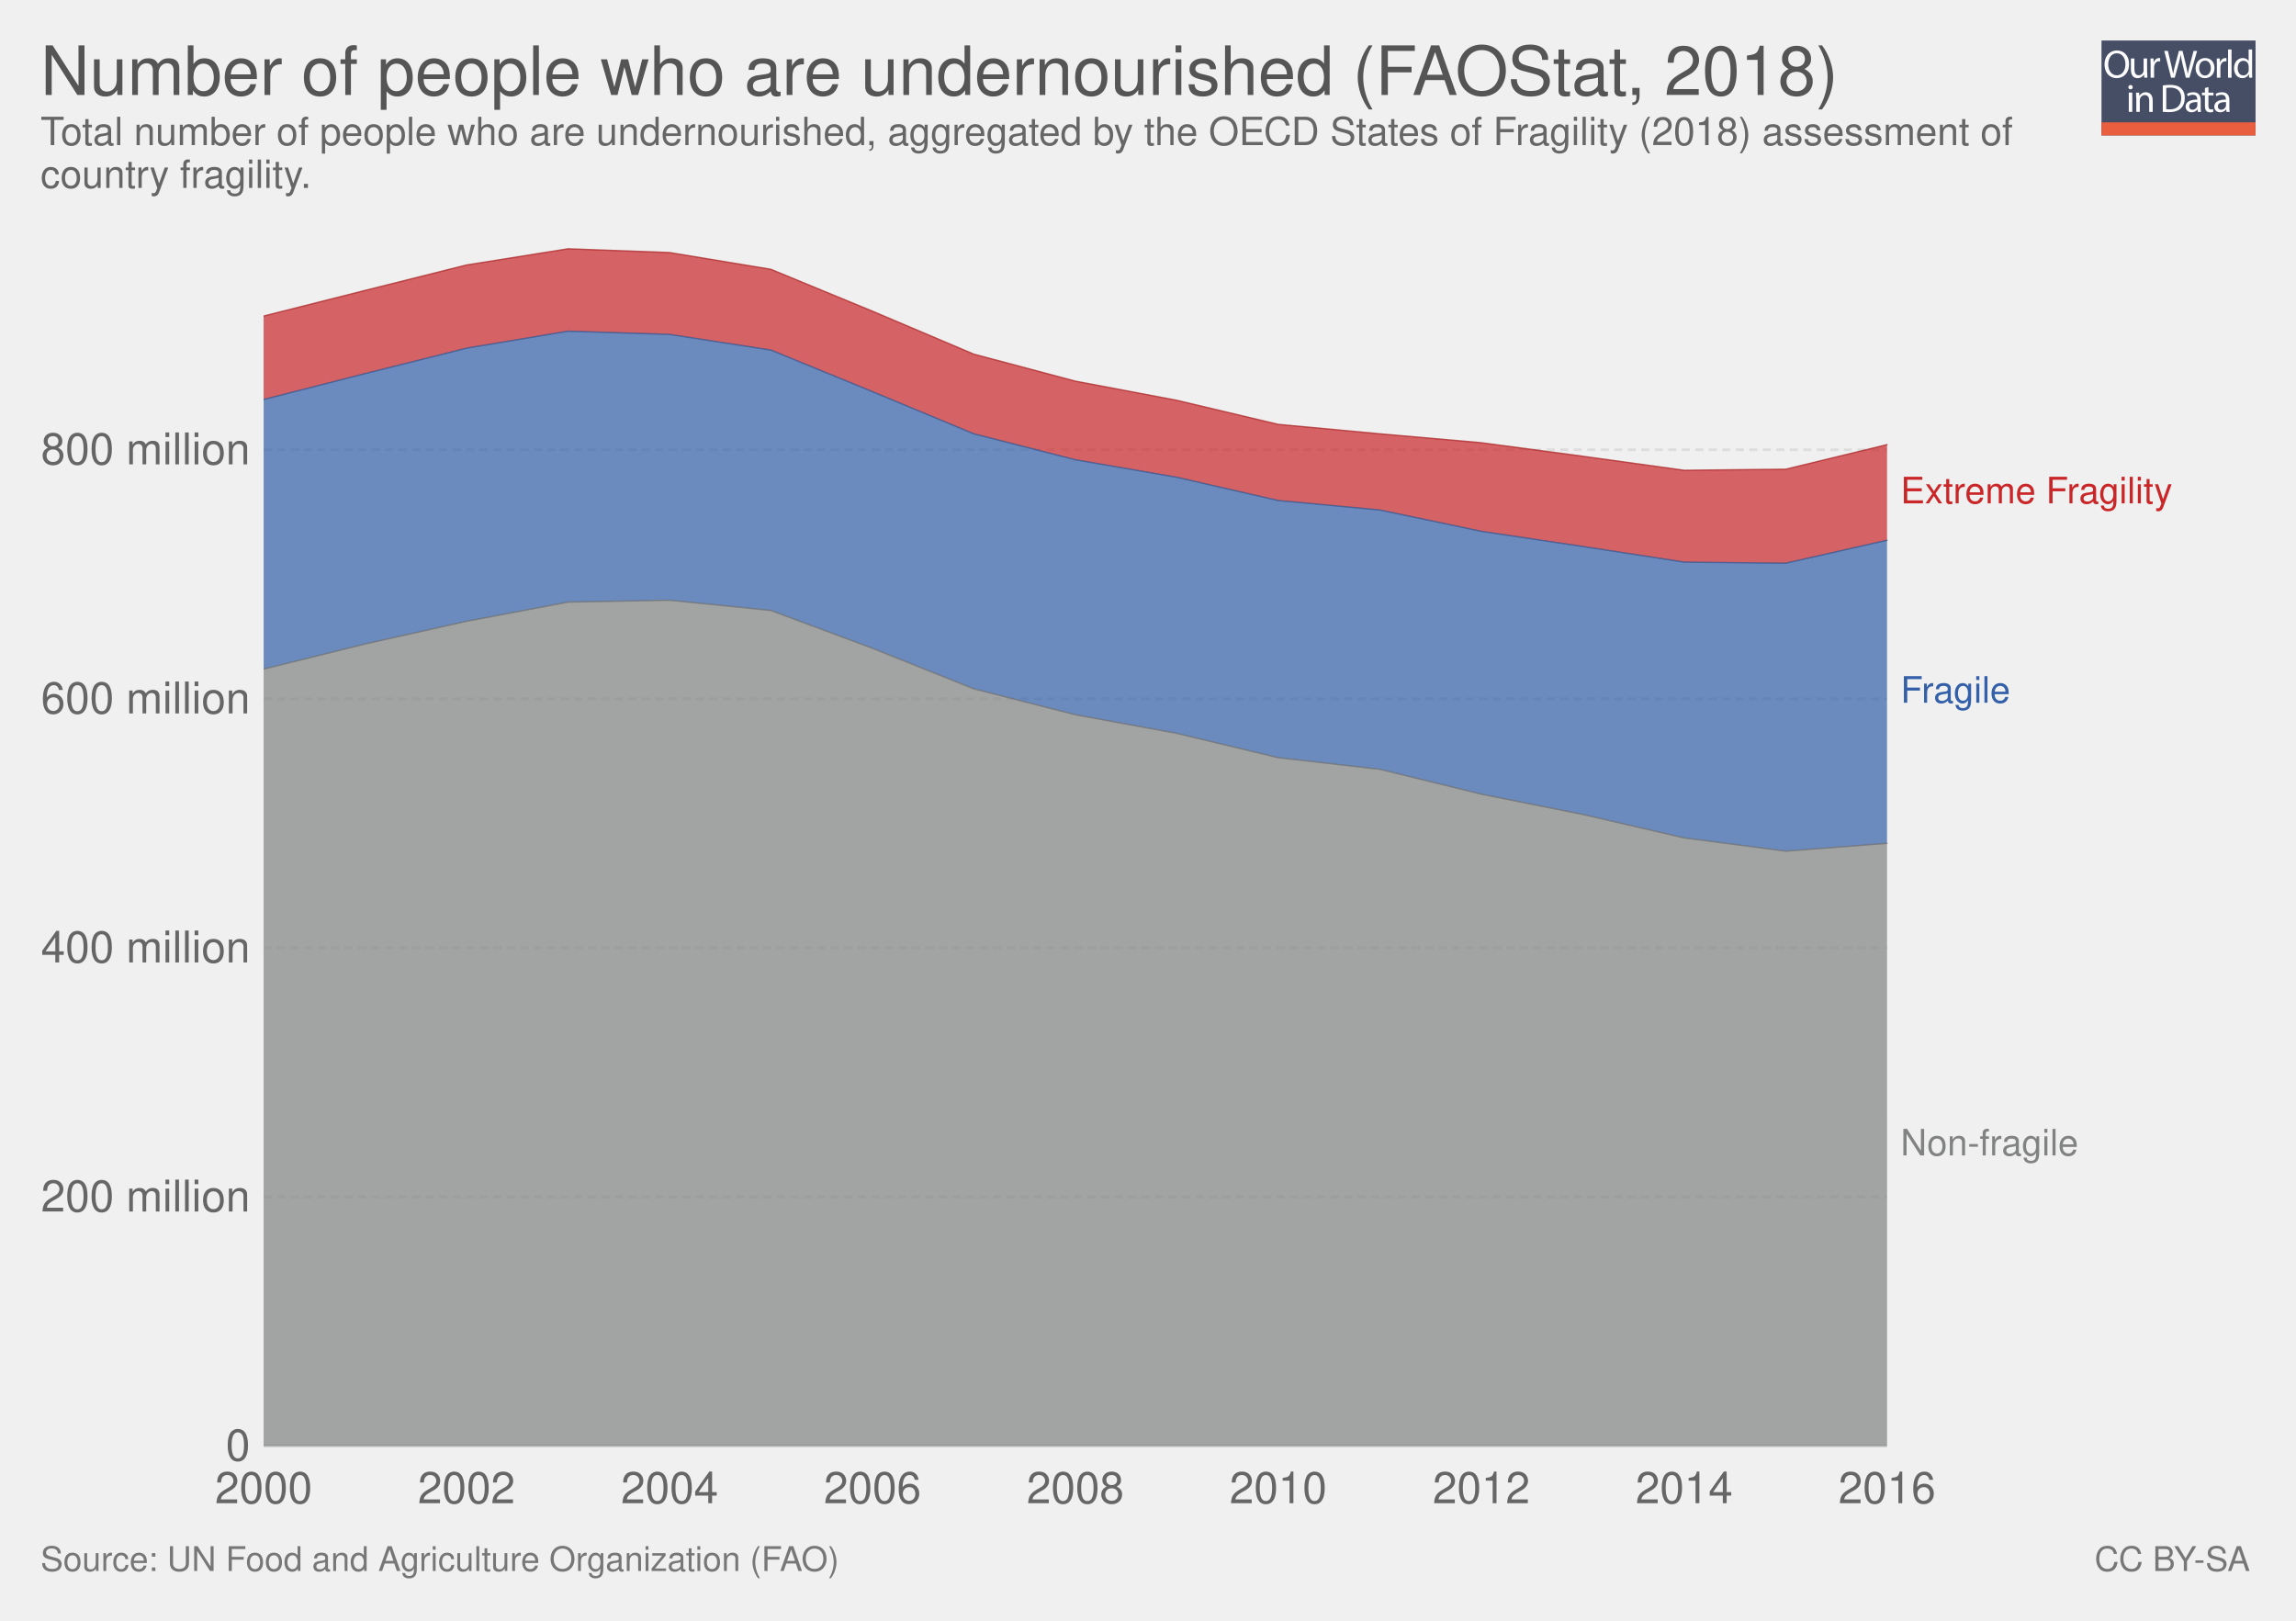
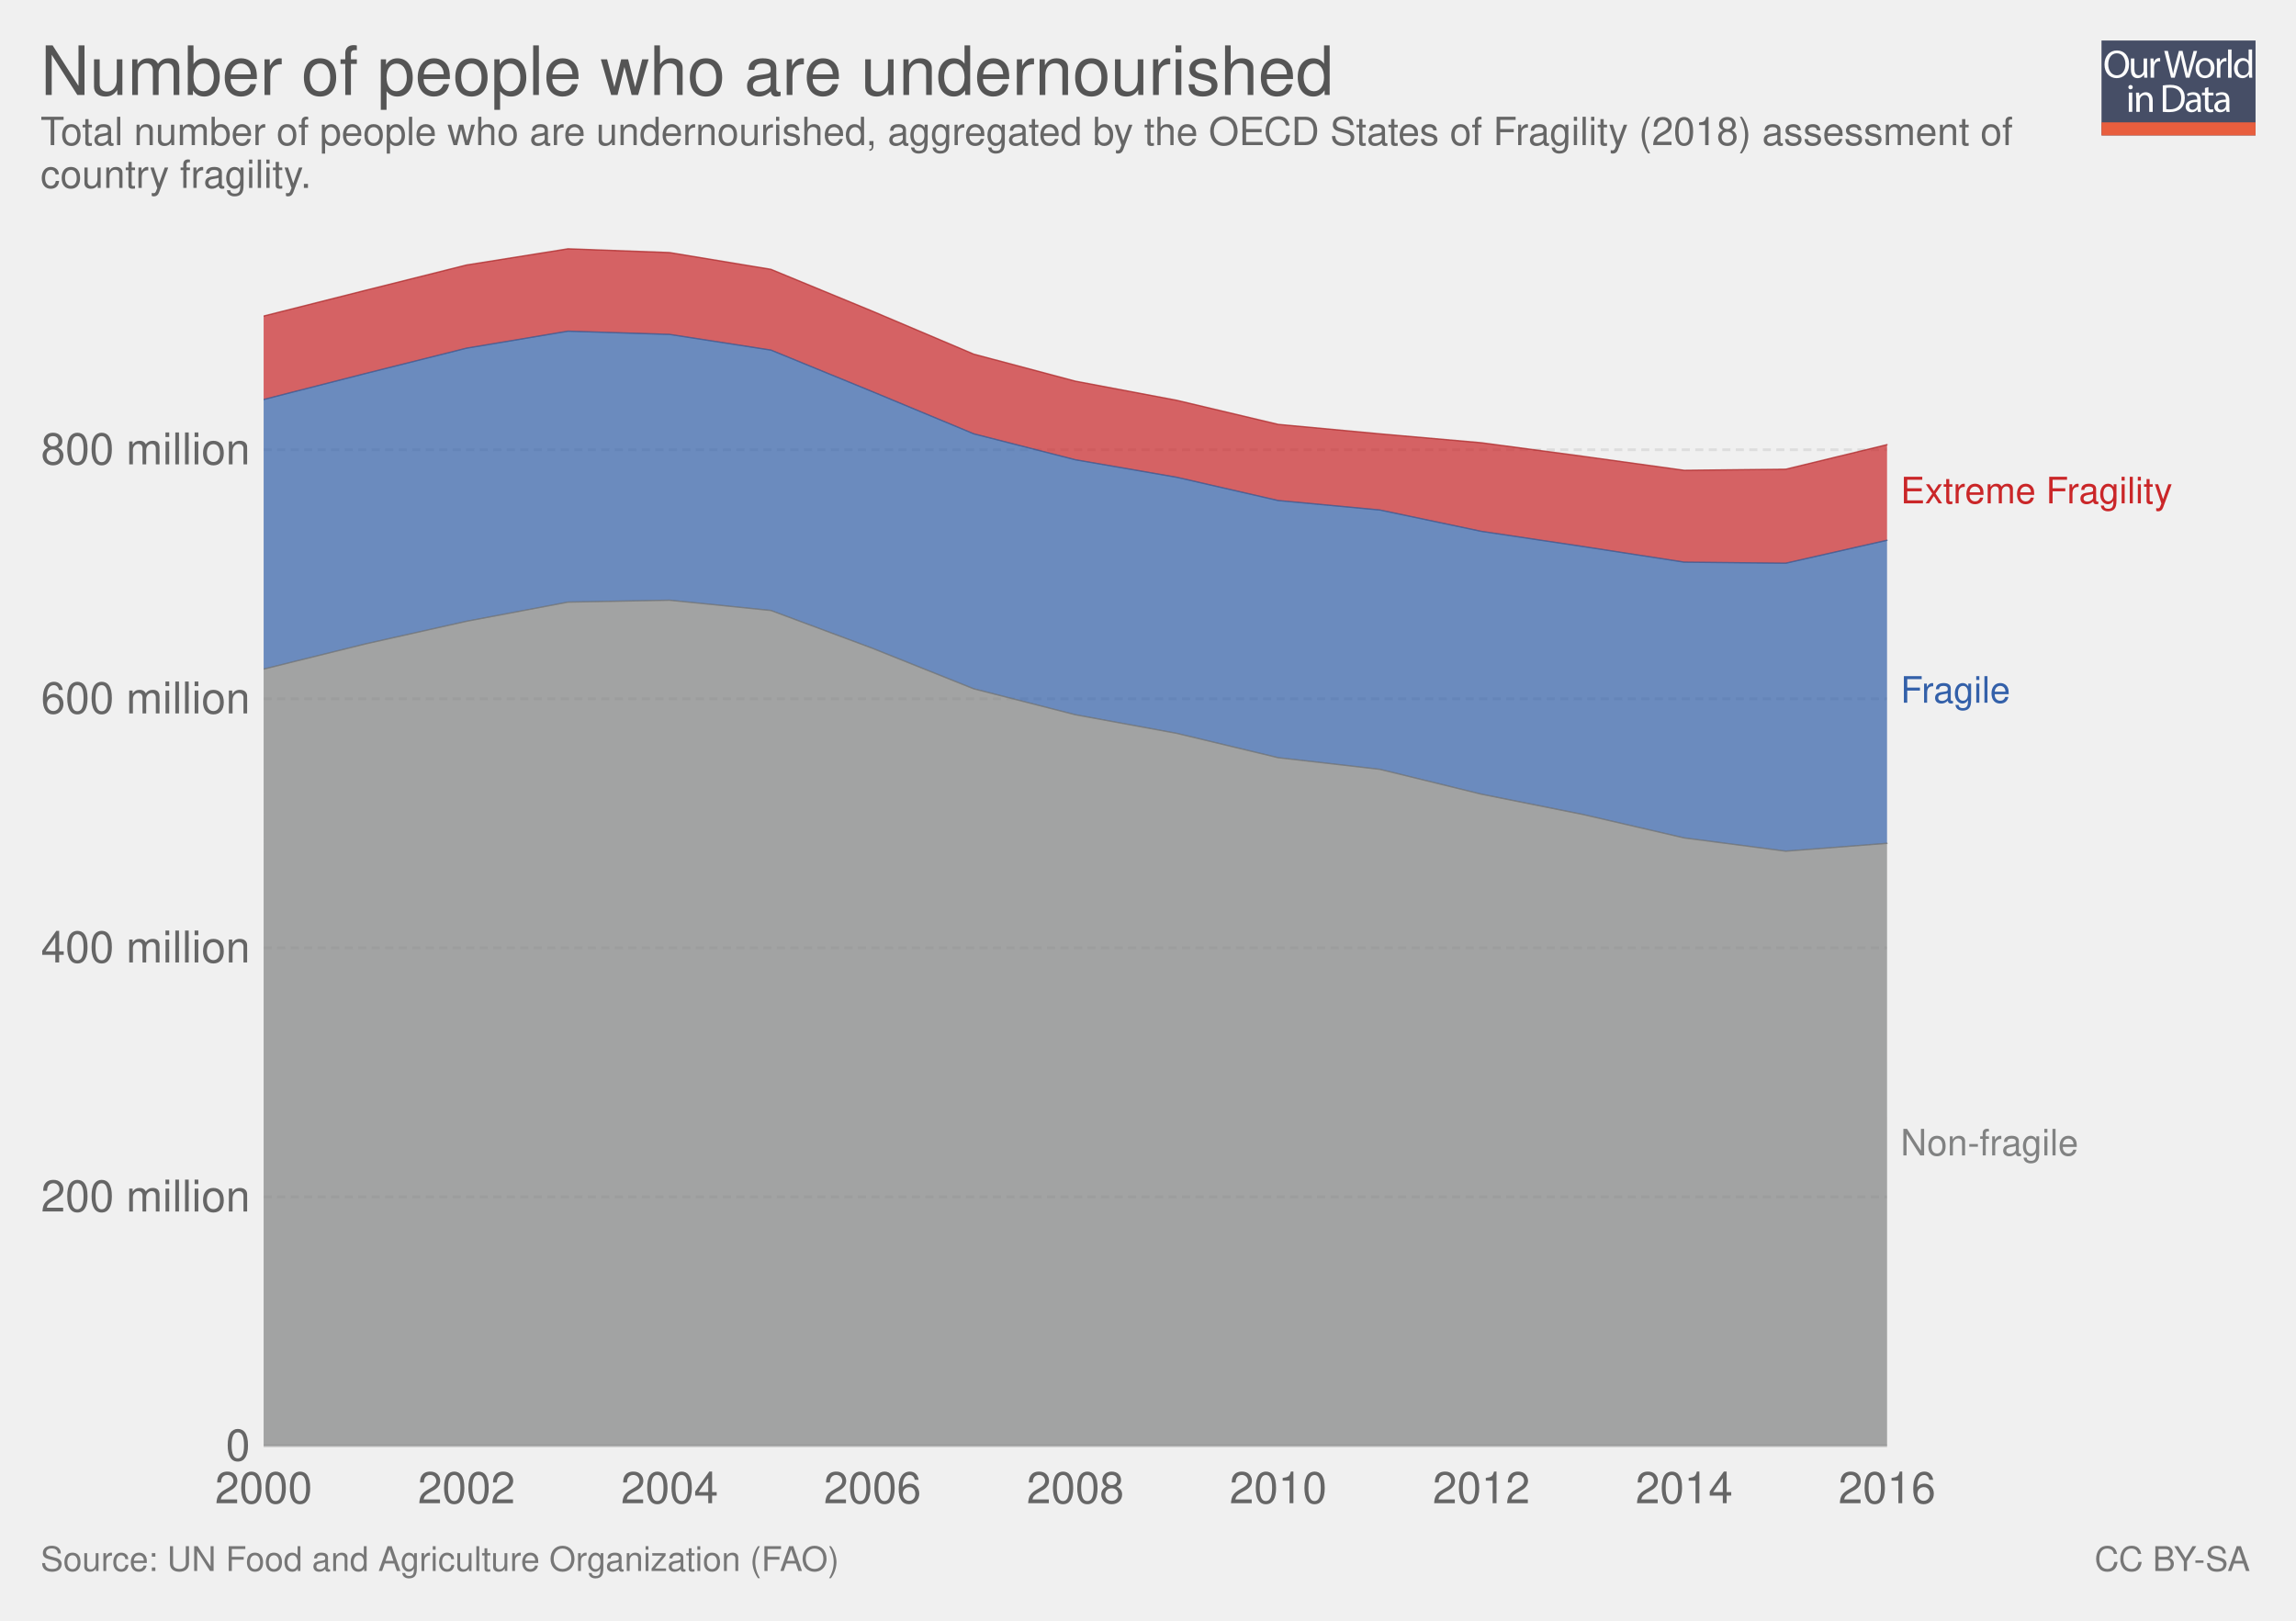
<svg xmlns="http://www.w3.org/2000/svg" xmlns:xlink="http://www.w3.org/1999/xlink" version="1.1" style="font-family: 'Helvetica Neue', Helvetica, Arial, sans-serif; font-size: 18px; background-color: white; text-rendering: optimizeLegibility; -webkit-font-smoothing: antialiased;" width="850" height="600">
  <g class="ChartTab">
    <g class="HeaderView">
      <g opacity="0.8" transform="translate(778, 15) scale(0.27)">
        <a xlink:href="https://ourworldindata.org" target="_blank">
          <g>
            <rect x="0" y="0" fill="#1B2543" width="211.2" height="130.1" />
            <rect x="0" y="112.2" fill="#E63912" width="211.2" height="17.9" />
            <g>
              <rect x="1.2" y="12.3" fill="none" width="210.2" height="99.2" />
              <path fill="#FFFFFF" d="M37.8,32.2c0,12.7-7.7,19.4-17.1,19.4c-9.7,0-16.6-7.5-16.6-18.7c0-11.7,7.3-19.3,17.1-19.3 C31.3,13.7,37.8,21.3,37.8,32.2z M9.2,32.8c0,7.9,4.3,14.9,11.8,14.9c7.5,0,11.8-6.9,11.8-15.3c0-7.3-3.8-14.9-11.8-14.9 C13.1,17.5,9.2,24.8,9.2,32.8z" />
              <path fill="#FFFFFF" d="M62.7,43.8c0,2.7,0.1,5.1,0.2,7.2h-4.3l-0.3-4.3h-0.1c-1.3,2.1-4,4.9-8.8,4.9c-4.2,0-9.1-2.3-9.1-11.6 V24.6h4.8v14.6c0,5,1.5,8.4,5.9,8.4c3.2,0,5.5-2.2,6.3-4.4c0.3-0.7,0.4-1.6,0.4-2.5V24.6h4.8V43.8z" />
              <path fill="#FFFFFF" d="M67.3,32.8c0-3.1-0.1-5.8-0.2-8.2h4.2l0.2,5.2h0.2c1.2-3.5,4.1-5.8,7.3-5.8c0.5,0,0.9,0.1,1.4,0.2v4.5 c-0.5-0.1-1-0.2-1.6-0.2c-3.4,0-5.8,2.6-6.5,6.2c-0.1,0.7-0.2,1.4-0.2,2.2V51h-4.8V32.8z" />
              <path fill="#FFFFFF" d="M95.4,51l-9.4-36.8h5l4.4,18.6c1.1,4.6,2.1,9.2,2.7,12.7h0.1c0.6-3.7,1.8-8,3-12.8l4.9-18.5h5l4.5,18.7 c1,4.4,2,8.7,2.6,12.6h0.1c0.8-4,1.8-8.1,3-12.7l4.9-18.5h4.9L120.6,51h-5L111,31.9c-1.1-4.7-1.9-8.3-2.4-12h-0.1 c-0.7,3.7-1.5,7.3-2.8,12L100.4,51H95.4z" />
              <path fill="#FFFFFF" d="M154.9,37.6c0,9.8-6.8,14-13.2,14c-7.2,0-12.7-5.2-12.7-13.6c0-8.8,5.8-14,13.1-14 C149.8,24,154.9,29.5,154.9,37.6z M133.9,37.9c0,5.8,3.3,10.1,8,10.1c4.6,0,8-4.3,8-10.3c0-4.5-2.2-10.1-7.9-10.1 C136.3,27.6,133.9,32.8,133.9,37.9z" />
              <path fill="#FFFFFF" d="M158.2,32.8c0-3.1-0.1-5.8-0.2-8.2h4.2l0.2,5.2h0.2c1.2-3.5,4.1-5.8,7.3-5.8c0.5,0,0.9,0.1,1.4,0.2v4.5 c-0.5-0.1-1-0.2-1.6-0.2c-3.4,0-5.8,2.6-6.5,6.2c-0.1,0.7-0.2,1.4-0.2,2.2V51h-4.8V32.8z" />
              <path fill="#FFFFFF" d="M173.5,12.3h4.8V51h-4.8V12.3z" />
              <path fill="#FFFFFF" d="M206.5,12.3v31.9c0,2.3,0.1,5,0.2,6.8h-4.3l-0.2-4.6H202c-1.5,2.9-4.7,5.2-9,5.2 c-6.4,0-11.3-5.4-11.3-13.4c-0.1-8.8,5.4-14.2,11.9-14.2c4,0,6.8,1.9,8,4h0.1V12.3H206.5z M201.7,35.4c0-0.6-0.1-1.4-0.2-2 c-0.7-3.1-3.3-5.6-6.9-5.6c-5,0-7.9,4.4-7.9,10.2c0,5.3,2.6,9.8,7.8,9.8c3.2,0,6.2-2.1,7.1-5.7c0.2-0.7,0.2-1.3,0.2-2.1V35.4z" />
              <path fill="#FFFFFF" d="M42.8,64c0.1,1.6-1.1,2.9-3.1,2.9c-1.7,0-2.9-1.3-2.9-2.9c0-1.7,1.3-3,3-3C41.7,61,42.8,62.3,42.8,64z M37.4,97.8V71.4h4.8v26.4H37.4z" />
              <path fill="#FFFFFF" d="M47.5,78.6c0-2.7-0.1-5-0.2-7.1h4.3l0.3,4.4h0.1c1.3-2.5,4.4-5,8.8-5c3.7,0,9.4,2.2,9.4,11.2v15.8h-4.8 V82.6c0-4.3-1.6-7.8-6.1-7.8c-3.2,0-5.6,2.2-6.5,4.9c-0.2,0.6-0.3,1.4-0.3,2.2v15.9h-4.8V78.6z" />
              <path fill="#FFFFFF" d="M84,61.6c2.9-0.4,6.3-0.8,10.1-0.8c6.8,0,11.7,1.6,14.9,4.6c3.3,3,5.2,7.3,5.2,13.2c0,6-1.9,10.9-5.3,14.3 c-3.4,3.4-9.1,5.3-16.3,5.3c-3.4,0-6.2-0.2-8.6-0.4V61.6z M88.8,94.1c1.2,0.2,3,0.3,4.8,0.3c10.2,0,15.7-5.7,15.7-15.6 c0.1-8.7-4.9-14.2-14.9-14.2c-2.5,0-4.3,0.2-5.6,0.5V94.1z" />
              <path fill="#FFFFFF" d="M132.1,97.8l-0.4-3.3h-0.2c-1.5,2.1-4.3,3.9-8.1,3.9c-5.4,0-8.1-3.8-8.1-7.6c0-6.4,5.7-9.9,15.9-9.8v-0.5 c0-2.2-0.6-6.1-6-6.1c-2.5,0-5,0.8-6.9,2l-1.1-3.2c2.2-1.4,5.4-2.3,8.7-2.3c8.1,0,10.1,5.5,10.1,10.8v9.9c0,2.3,0.1,4.5,0.4,6.3 H132.1z M131.4,84.4c-5.3-0.1-11.2,0.8-11.2,5.9c0,3.1,2.1,4.6,4.5,4.6c3.4,0,5.6-2.2,6.4-4.4c0.2-0.5,0.3-1,0.3-1.5V84.4z" />
              <path fill="#FFFFFF" d="M146.6,63.9v7.6h6.9v3.7h-6.9v14.2c0,3.3,0.9,5.1,3.6,5.1c1.3,0,2.2-0.2,2.8-0.3l0.2,3.6 c-0.9,0.4-2.4,0.7-4.3,0.7c-2.2,0-4-0.7-5.2-2c-1.4-1.4-1.9-3.8-1.9-6.9V75.1h-4.1v-3.7h4.1v-6.3L146.6,63.9z" />
              <path fill="#FFFFFF" d="M171.4,97.8l-0.4-3.3h-0.2c-1.5,2.1-4.3,3.9-8.1,3.9c-5.4,0-8.1-3.8-8.1-7.6c0-6.4,5.7-9.9,15.9-9.8v-0.5 c0-2.2-0.6-6.1-6-6.1c-2.5,0-5,0.8-6.9,2l-1.1-3.2c2.2-1.4,5.4-2.3,8.7-2.3c8.1,0,10.1,5.5,10.1,10.8v9.9c0,2.3,0.1,4.5,0.4,6.3 H171.4z M170.7,84.4c-5.3-0.1-11.2,0.8-11.2,5.9c0,3.1,2.1,4.6,4.5,4.6c3.4,0,5.6-2.2,6.4-4.4c0.2-0.5,0.3-1,0.3-1.5V84.4z" />
            </g>
          </g>
        </a>
      </g>
      <a href="https://ourworldindata.org/grapher/undernourished-people-oecd" target="_blank">
        <text font-size="25.20" x="15.0" y="35.2" fill="#555">
-           <tspan x="15" y="35.16">Number of people who are undernourished (FAOStat, 2018)</tspan>
+           <tspan x="15" y="35.16">Number of people who are undernourished</tspan>
        </text>
      </a>
      <text font-size="14.40" x="15.0" y="53.7" fill="#666">
        <tspan x="15" y="53.72">Total number of people who are undernourished, aggregated by the OECD States of Fragility (2018) assessment of</tspan>
        <tspan x="15" y="69.56">country fragility.</tspan>
      </text>
    </g>
    <g class="StackedArea">
      <defs>
        <clipPath id="boundsClip-1">
          <rect x="97.598" y="0" width="820" height="928.8" />
        </clipPath>
      </defs>
      <g class="AxisBoxView">
        <g class="HorizontalAxis">
          <text x="97.6" y="556.5" fill="#666" text-anchor="middle" font-size="16.2">2000</text>
          <text x="172.7" y="556.5" fill="#666" text-anchor="middle" font-size="16.2">2002</text>
          <text x="247.9" y="556.5" fill="#666" text-anchor="middle" font-size="16.2">2004</text>
          <text x="323" y="556.5" fill="#666" text-anchor="middle" font-size="16.2">2006</text>
          <text x="398.1" y="556.5" fill="#666" text-anchor="middle" font-size="16.2">2008</text>
          <text x="473.2" y="556.5" fill="#666" text-anchor="middle" font-size="16.2">2010</text>
          <text x="548.4" y="556.5" fill="#666" text-anchor="middle" font-size="16.2">2012</text>
          <text x="623.5" y="556.5" fill="#666" text-anchor="middle" font-size="16.2">2014</text>
          <text x="698.6" y="556.5" fill="#666" text-anchor="middle" font-size="16.2">2016</text>
        </g>
        <g class="VerticalAxis">
          <text x="92.60" y="535.3" fill="#666" dominant-baseline="middle" text-anchor="end" font-size="16.2">0</text>
          <text x="92.60" y="443.1" fill="#666" dominant-baseline="middle" text-anchor="end" font-size="16.2">200 million</text>
          <text x="92.60" y="350.9" fill="#666" dominant-baseline="middle" text-anchor="end" font-size="16.2">400 million</text>
          <text x="92.60" y="258.7" fill="#666" dominant-baseline="middle" text-anchor="end" font-size="16.2">600 million</text>
          <text x="92.60" y="166.5" fill="#666" dominant-baseline="middle" text-anchor="end" font-size="16.2">800 million</text>
        </g>
        <g class="AxisGridLines">
          <line x1="97.60" y1="535.3" x2="698.62" y2="535.3" stroke="#ccc" />
          <line x1="97.60" y1="443.1" x2="698.62" y2="443.1" stroke="#ddd" stroke-dasharray="3,2" />
          <line x1="97.60" y1="350.9" x2="698.62" y2="350.9" stroke="#ddd" stroke-dasharray="3,2" />
          <line x1="97.60" y1="258.7" x2="698.62" y2="258.7" stroke="#ddd" stroke-dasharray="3,2" />
          <line x1="97.60" y1="166.5" x2="698.62" y2="166.5" stroke="#ddd" stroke-dasharray="3,2" />
        </g>
      </g>
      <g clip-path="url(#boundsClip-1)">
        <g class="HeightedLegend clickable">
          <g class="legendMark">
            <rect x="698.615" y="175.55" width="136.385" height="13.5" fill="#fff" opacity="0" />
            <text font-size="13.50" x="703.6" y="186.4" fill="#ca2628">
              <tspan x="703.615" y="186.35">Extreme Fragility</tspan>
            </text>
          </g>
          <g class="legendMark">
            <rect x="698.615" y="249.35" width="76.31" height="13.5" fill="#fff" opacity="0" />
            <text font-size="13.50" x="703.6" y="260.2" fill="#3360a9">
              <tspan x="703.615" y="260.15">Fragile</tspan>
            </text>
          </g>
          <g class="legendMark">
            <rect x="698.615" y="416.95" width="101.15" height="13.5" fill="#fff" opacity="0" />
            <text font-size="13.50" x="703.6" y="427.8" fill="#818282">
              <tspan x="703.615" y="427.75">Non-fragile</tspan>
            </text>
          </g>
        </g>
        <g class="Areas">
          <rect x="97.598" y="92.1" width="601.017" height="443.2" opacity="0" fill="rgba(255,255,255,0)" />
          <path stroke-linecap="round" d="M97.6 247.7L135.2 238.4L172.7 230L210.3 222.9L247.9 222.2L285.4 226L323 240L360.5 255L398.1 264.6L435.7 271.5L473.2 280.5L510.8 284.8L548.4 294L585.9 301.5L623.5 310.2L661.1 315.1L698.6 312.2L698.615 535.3L97.598 535.3" fill="#818282" fill-opacity="0.7" class="Non__002dfragile_0-area" />
          <path stroke-linecap="round" d="M97.6 147.9L135.2 138.3L172.7 128.9L210.3 122.6L247.9 123.8L285.4 129.6L323 145L360.5 160.6L398.1 170.2L435.7 176.7L473.2 185.3L510.8 188.8L548.4 196.7L585.9 202.3L623.5 208.1L661.1 208.5L698.6 200L698.6 312.2L661.1 315.1L623.5 310.2L585.9 301.5L548.4 294L510.8 284.8L473.2 280.5L435.7 271.5L398.1 264.6L360.5 255L323 240L285.4 226L247.9 222.2L210.3 222.9L172.7 230L135.2 238.4L97.6 247.7" fill="#3360a9" fill-opacity="0.7" class="Fragile_0-area" />
          <path stroke-linecap="round" d="M97.6 117L135.2 107.5L172.7 98.1L210.3 92.1L247.9 93.5L285.4 99.7L323 115.2L360.5 131.1L398.1 141.1L435.7 148.2L473.2 157.1L510.8 160.6L548.4 163.9L585.9 168.9L623.5 174.1L661.1 173.7L698.6 164.6L698.6 200L661.1 208.5L623.5 208.1L585.9 202.3L548.4 196.7L510.8 188.8L473.2 185.3L435.7 176.7L398.1 170.2L360.5 160.6L323 145L285.4 129.6L247.9 123.8L210.3 122.6L172.7 128.9L135.2 138.3L97.6 147.9" fill="#ca2628" fill-opacity="0.7" class="Extreme-Fragility_0-area" />
          <path stroke-linecap="round" d="M97.6 247.7L135.2 238.4L172.7 230L210.3 222.9L247.9 222.2L285.4 226L323 240L360.5 255L398.1 264.6L435.7 271.5L473.2 280.5L510.8 284.8L548.4 294L585.9 301.5L623.5 310.2L661.1 315.1L698.6 312.2" stroke="rgb(108, 109, 109)" stroke-opacity="0.7" stroke-width="0.5" fill="none" class="Non__002dfragile_0-border" />
          <path stroke-linecap="round" d="M97.6 147.9L135.2 138.3L172.7 128.9L210.3 122.6L247.9 123.8L285.4 129.6L323 145L360.5 160.6L398.1 170.2L435.7 176.7L473.2 185.3L510.8 188.8L548.4 196.7L585.9 202.3L623.5 208.1L661.1 208.5L698.6 200" stroke="rgb(43, 80, 141)" stroke-opacity="0.7" stroke-width="0.5" fill="none" class="Fragile_0-border" />
          <path stroke-linecap="round" d="M97.6 117L135.2 107.5L172.7 98.1L210.3 92.1L247.9 93.5L285.4 99.7L323 115.2L360.5 131.1L398.1 141.1L435.7 148.2L473.2 157.1L510.8 160.6L548.4 163.9L585.9 168.9L623.5 174.1L661.1 173.7L698.6 164.6" stroke="rgb(169, 32, 33)" stroke-opacity="0.7" stroke-width="0.5" fill="none" class="Extreme-Fragility_0-border" />
        </g>
      </g>
    </g>
    <g style="fill: #777;" class="SourcesFooter">
      <g style="fill: #777;" class="clickable">
        <text font-size="12.60" x="15.0" y="581.6">
          <tspan x="15" y="581.58">Source: UN Food and Agriculture Organization (FAO)</tspan>
        </text>
      </g>
      <text font-size="12.60" x="775.4" y="581.6">
        <tspan x="775.402" y="581.58">
          <a style="fill: #777;" class="cclogo" href="http://creativecommons.org/licenses/by-sa/4.0/deed.en_US" target="_blank">CC BY-SA</a>
        </tspan>
      </text>
    </g>
  </g>
</svg>
